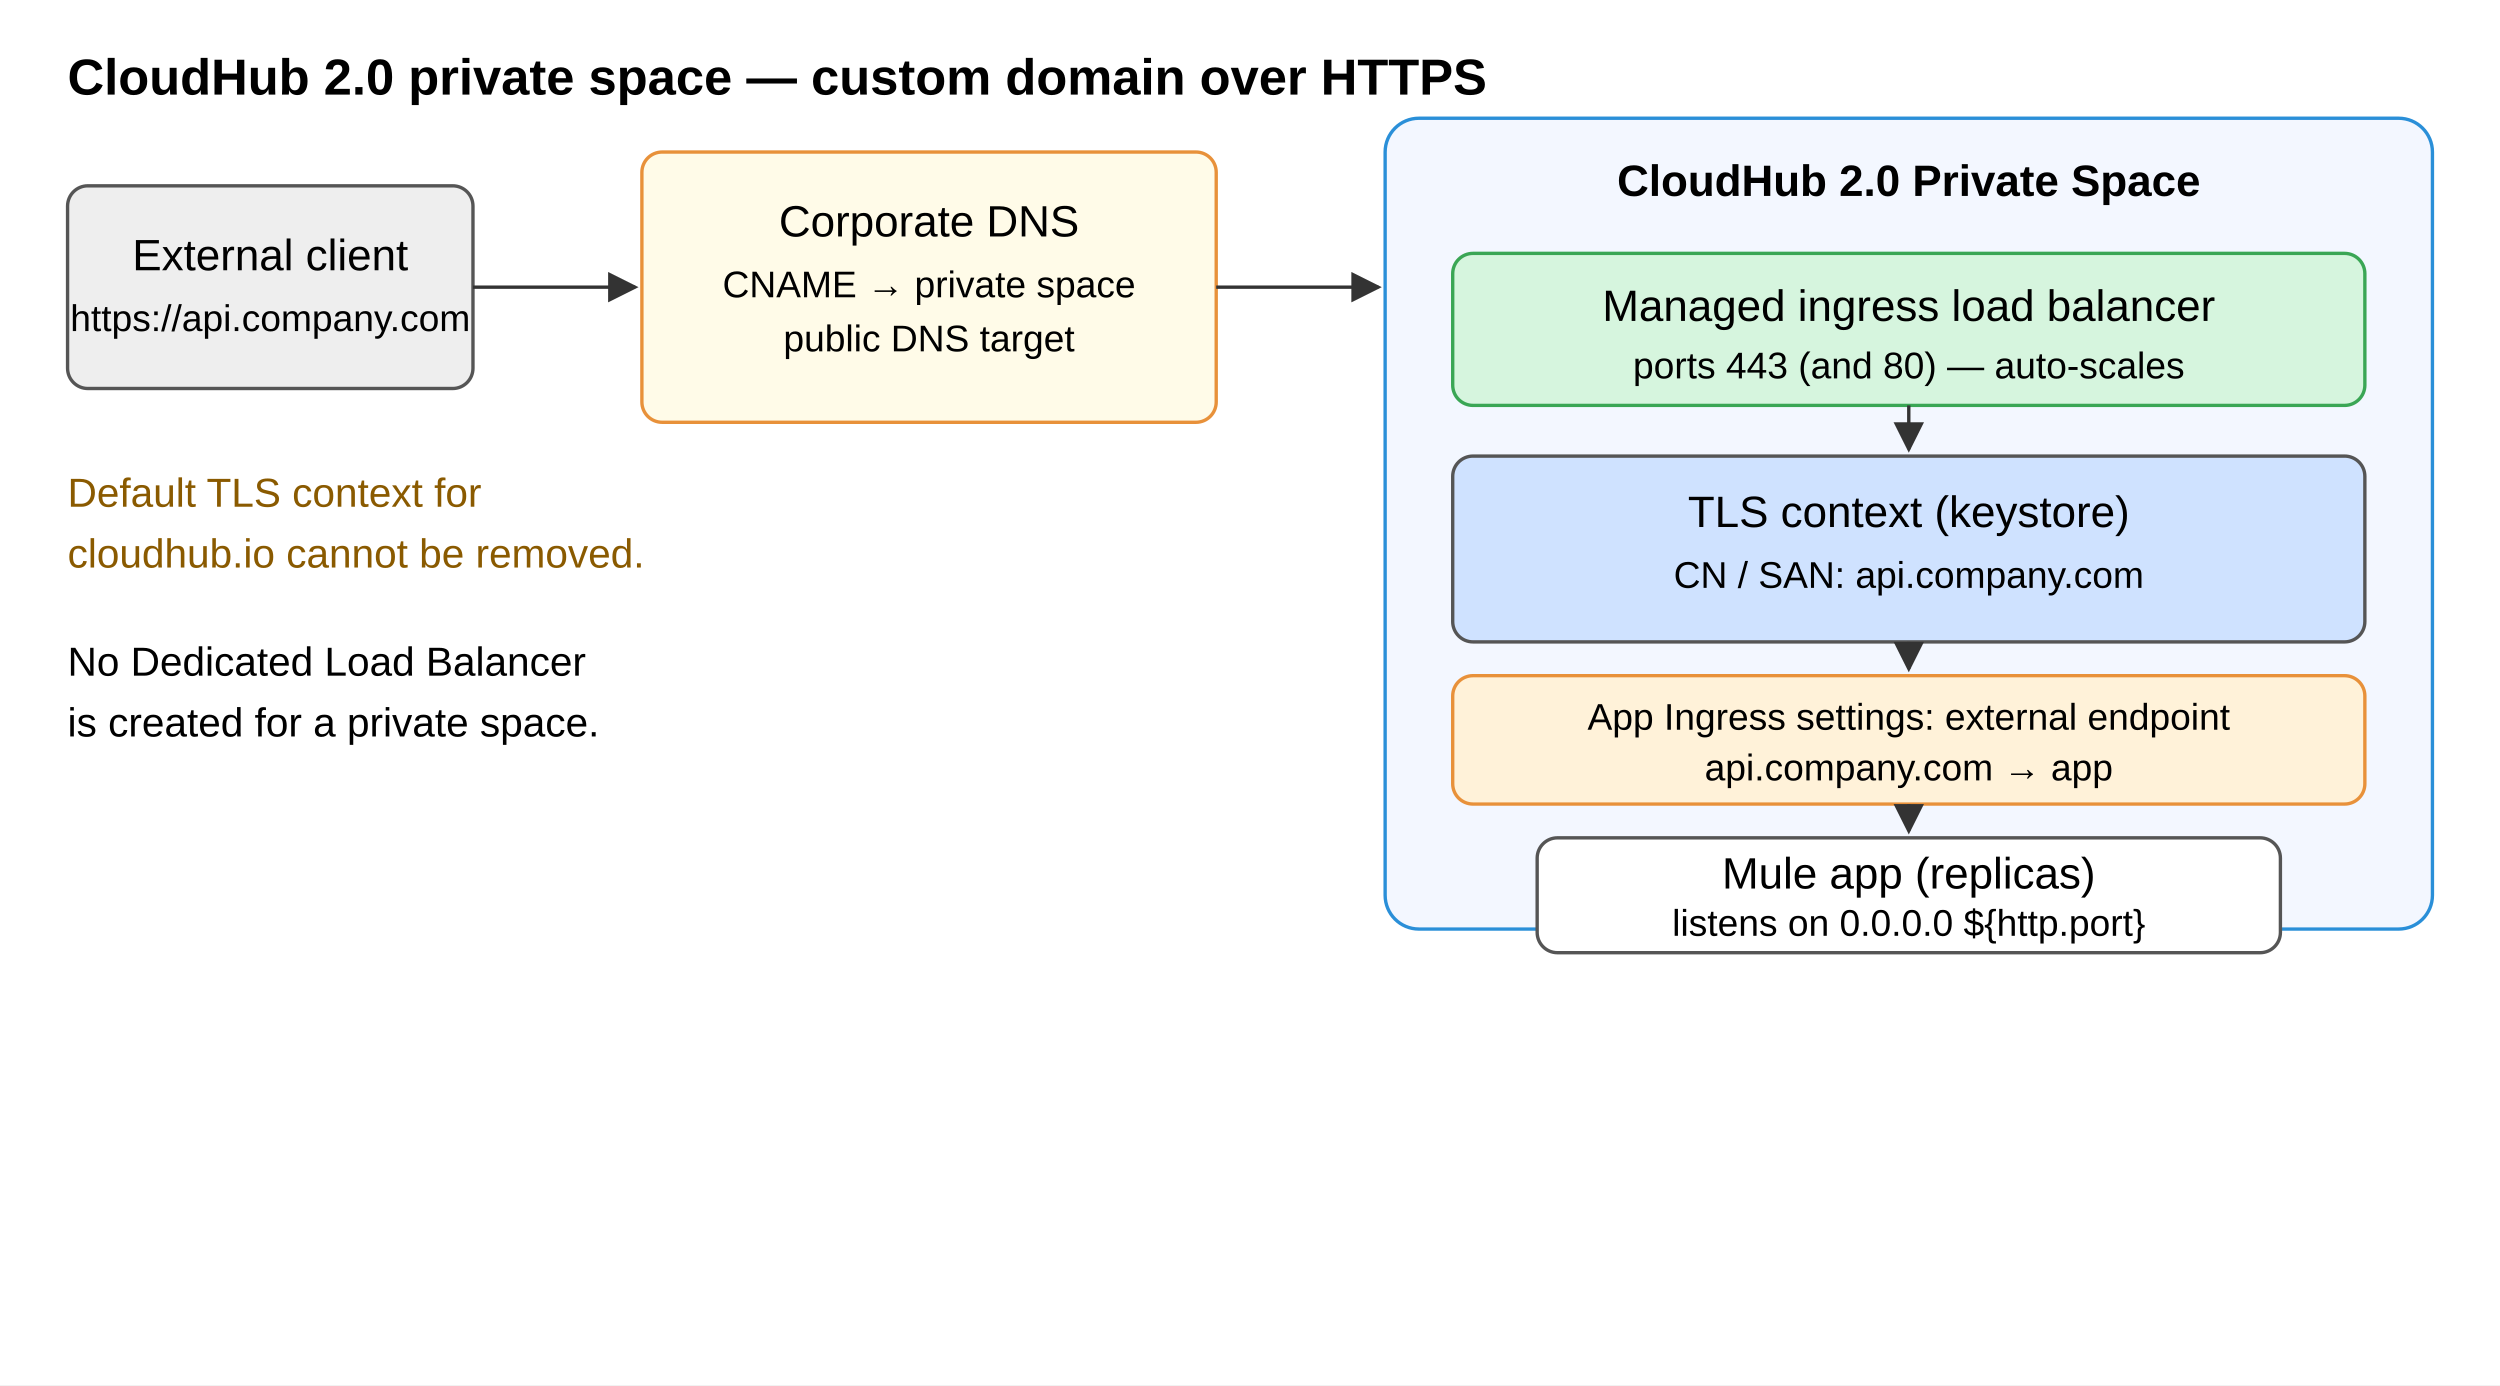
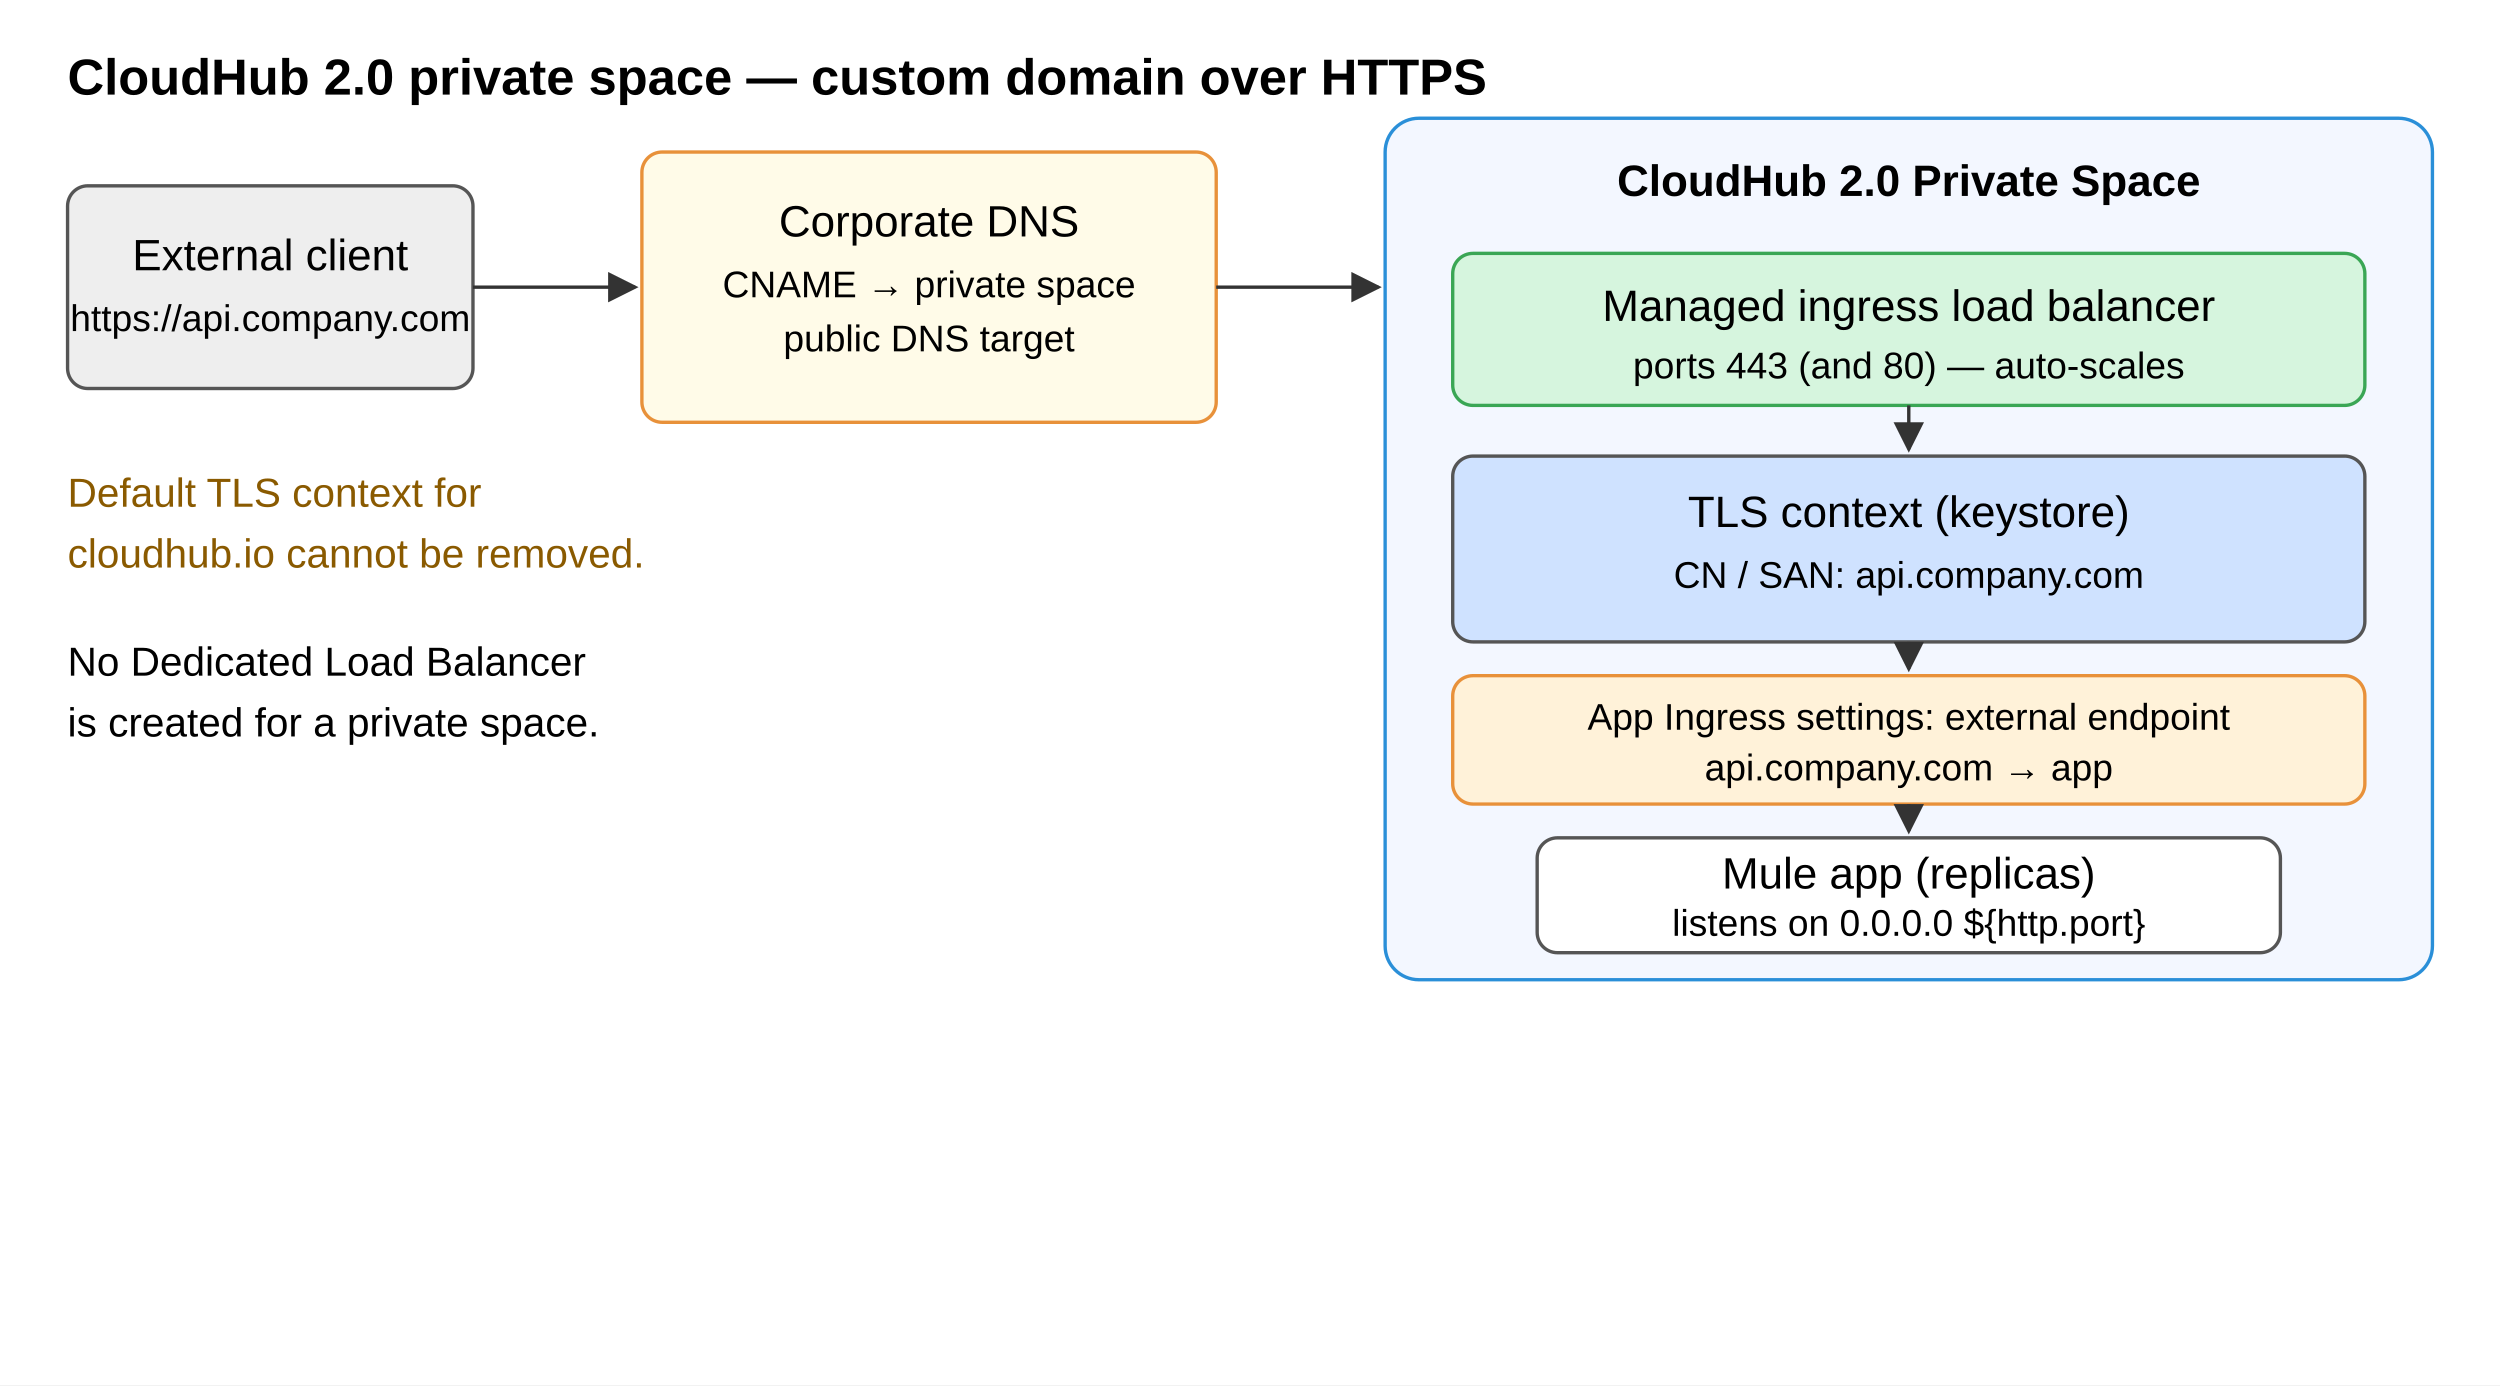
<svg xmlns="http://www.w3.org/2000/svg" width="740" height="410" viewBox="0 0 740 410" font-family="Arial,sans-serif" font-size="13">
  <rect width="740" height="410" fill="#fff" />
  <defs>
    <marker id="a" markerWidth="9" markerHeight="9" refX="8" refY="4.5" orient="auto">
      <path d="M0,0 L9,4.5 L0,9 z" fill="#333" />
    </marker>
  </defs>
  <text x="20" y="28" font-size="15" font-weight="bold">CloudHub 2.0 private space — custom domain over HTTPS</text>
  <rect x="20" y="55" width="120" height="60" rx="6" fill="#eee" stroke="#555" />
  <text x="80" y="80" text-anchor="middle">External client</text>
  <text x="80" y="98" text-anchor="middle" font-size="11">https://api.company.com</text>
  <rect x="190" y="45" width="170" height="80" rx="6" fill="#fffbe8" stroke="#e8913a" />
  <text x="275" y="70" text-anchor="middle">Corporate DNS</text>
  <text x="275" y="88" text-anchor="middle" font-size="11">CNAME → private space</text>
  <text x="275" y="104" text-anchor="middle" font-size="11">public DNS target</text>
-   <rect x="410" y="35" width="310" height="240" rx="10" fill="#f3f7ff" stroke="#2a8fd8" />
+   <rect x="410" y="35" width="310" height="255" rx="10" fill="#f3f7ff" stroke="#2a8fd8" />
  <text x="565" y="58" text-anchor="middle" font-weight="bold">CloudHub 2.0 Private Space</text>
  <rect x="430" y="75" width="270" height="45" rx="6" fill="#d6f5de" stroke="#3aa655" />
  <text x="565" y="95" text-anchor="middle">Managed ingress load balancer</text>
  <text x="565" y="112" text-anchor="middle" font-size="11">ports 443 (and 80) — auto-scales</text>
  <rect x="430" y="135" width="270" height="55" rx="6" fill="#cfe2ff" stroke="#555" />
  <text x="565" y="156" text-anchor="middle">TLS context (keystore)</text>
  <text x="565" y="174" text-anchor="middle" font-size="11">CN / SAN: api.company.com</text>
  <rect x="430" y="200" width="270" height="38" rx="6" fill="#fff2d9" stroke="#e8913a" />
  <text x="565" y="216" text-anchor="middle" font-size="11">App Ingress settings: external endpoint</text>
  <text x="565" y="231" text-anchor="middle" font-size="11">api.company.com → app</text>
  <rect x="455" y="248" width="220" height="34" rx="6" fill="#fff" stroke="#555" />
  <text x="565" y="263" text-anchor="middle">Mule app (replicas)</text>
  <text x="565" y="277" text-anchor="middle" font-size="11">listens on 0.0.0.0 ${http.port}</text>
  <line x1="140" y1="85" x2="188" y2="85" stroke="#333" marker-end="url(#a)" />
  <line x1="360" y1="85" x2="408" y2="85" stroke="#333" marker-end="url(#a)" />
  <line x1="565" y1="120" x2="565" y2="133" stroke="#333" marker-end="url(#a)" />
  <line x1="565" y1="190" x2="565" y2="198" stroke="#333" marker-end="url(#a)" />
  <line x1="565" y1="238" x2="565" y2="246" stroke="#333" marker-end="url(#a)" />
  <text x="20" y="150" font-size="12" fill="#8a5a00">Default TLS context for</text>
  <text x="20" y="168" font-size="12" fill="#8a5a00">cloudhub.io cannot be removed.</text>
  <text x="20" y="200" font-size="12">No Dedicated Load Balancer</text>
  <text x="20" y="218" font-size="12">is created for a private space.</text>
</svg>
